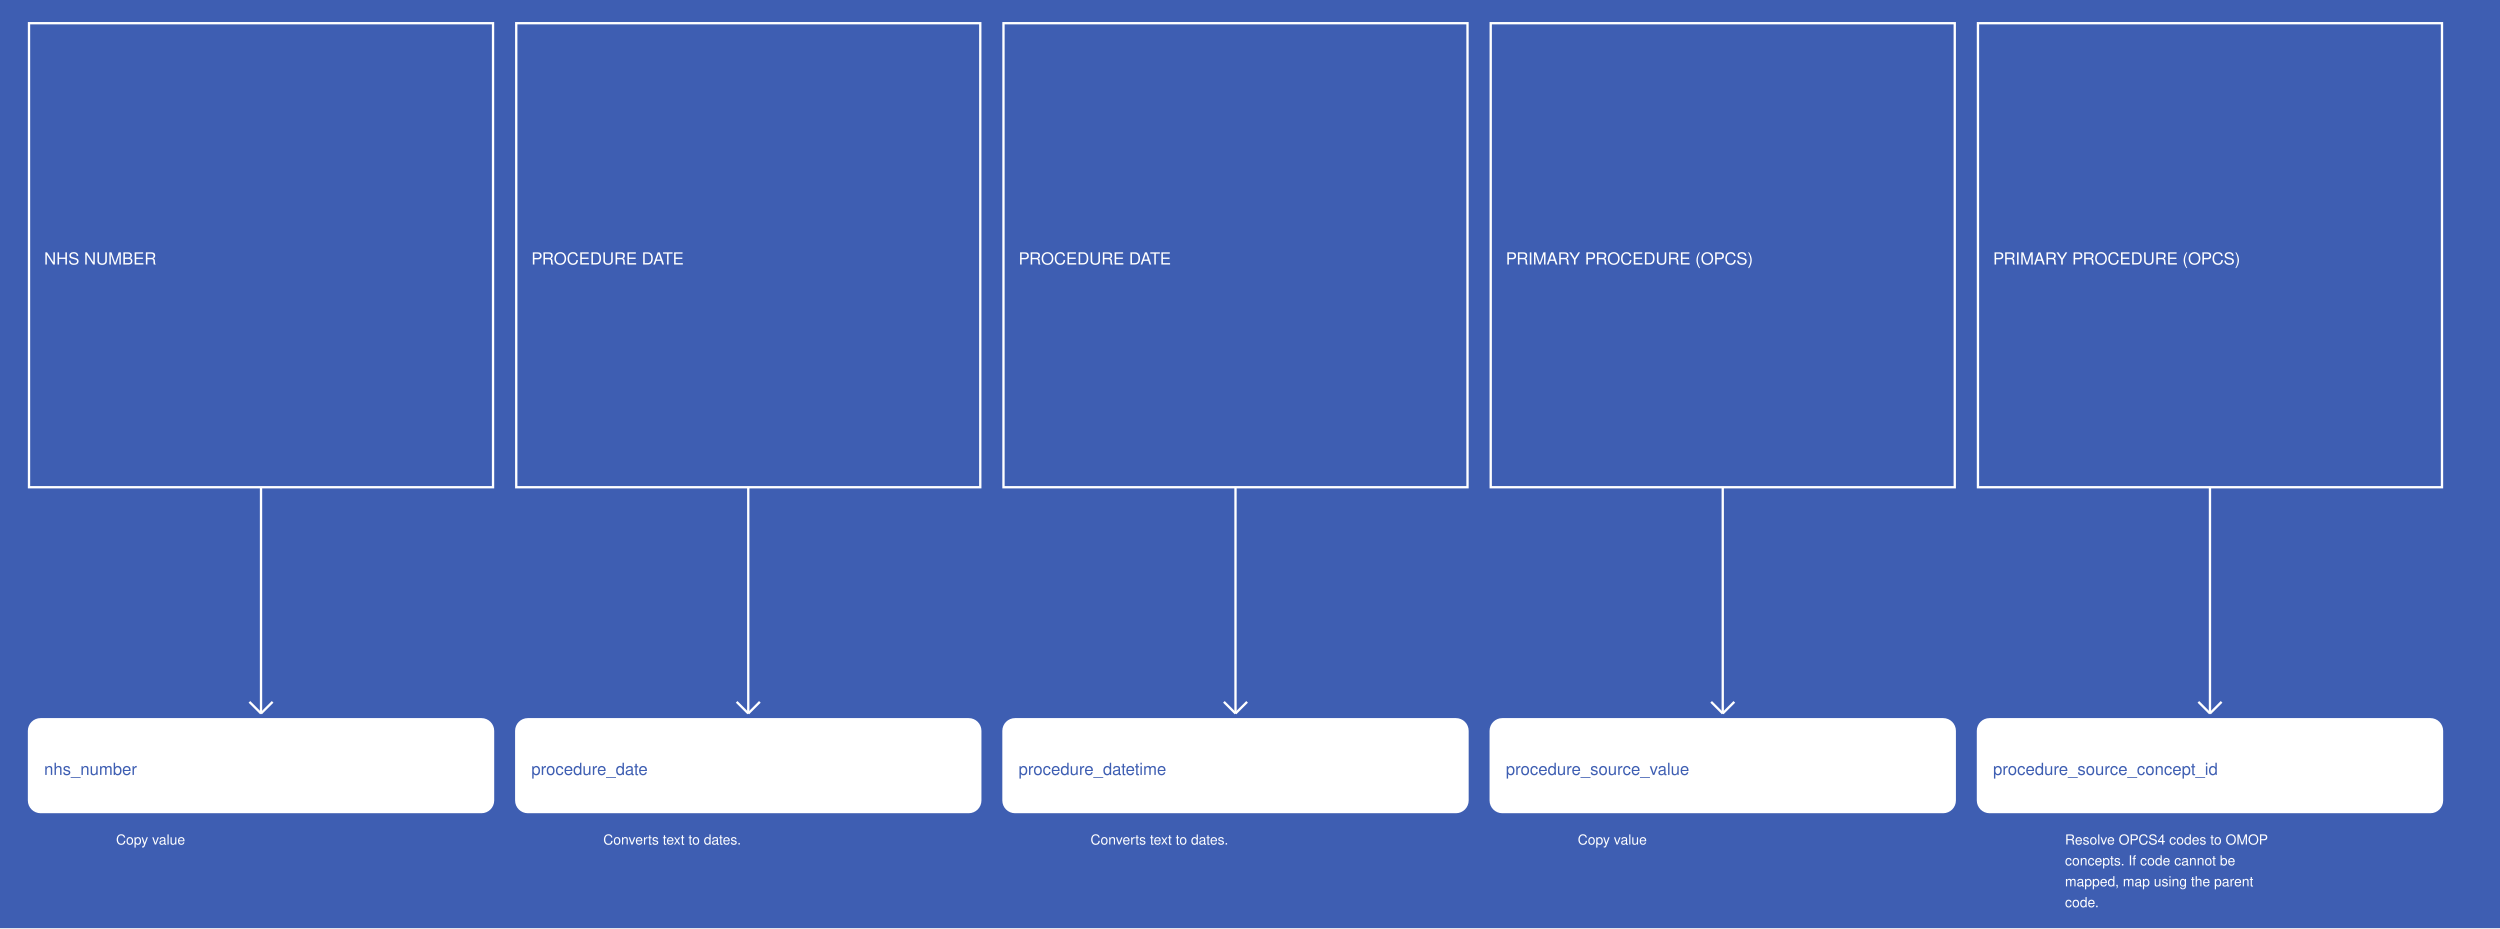
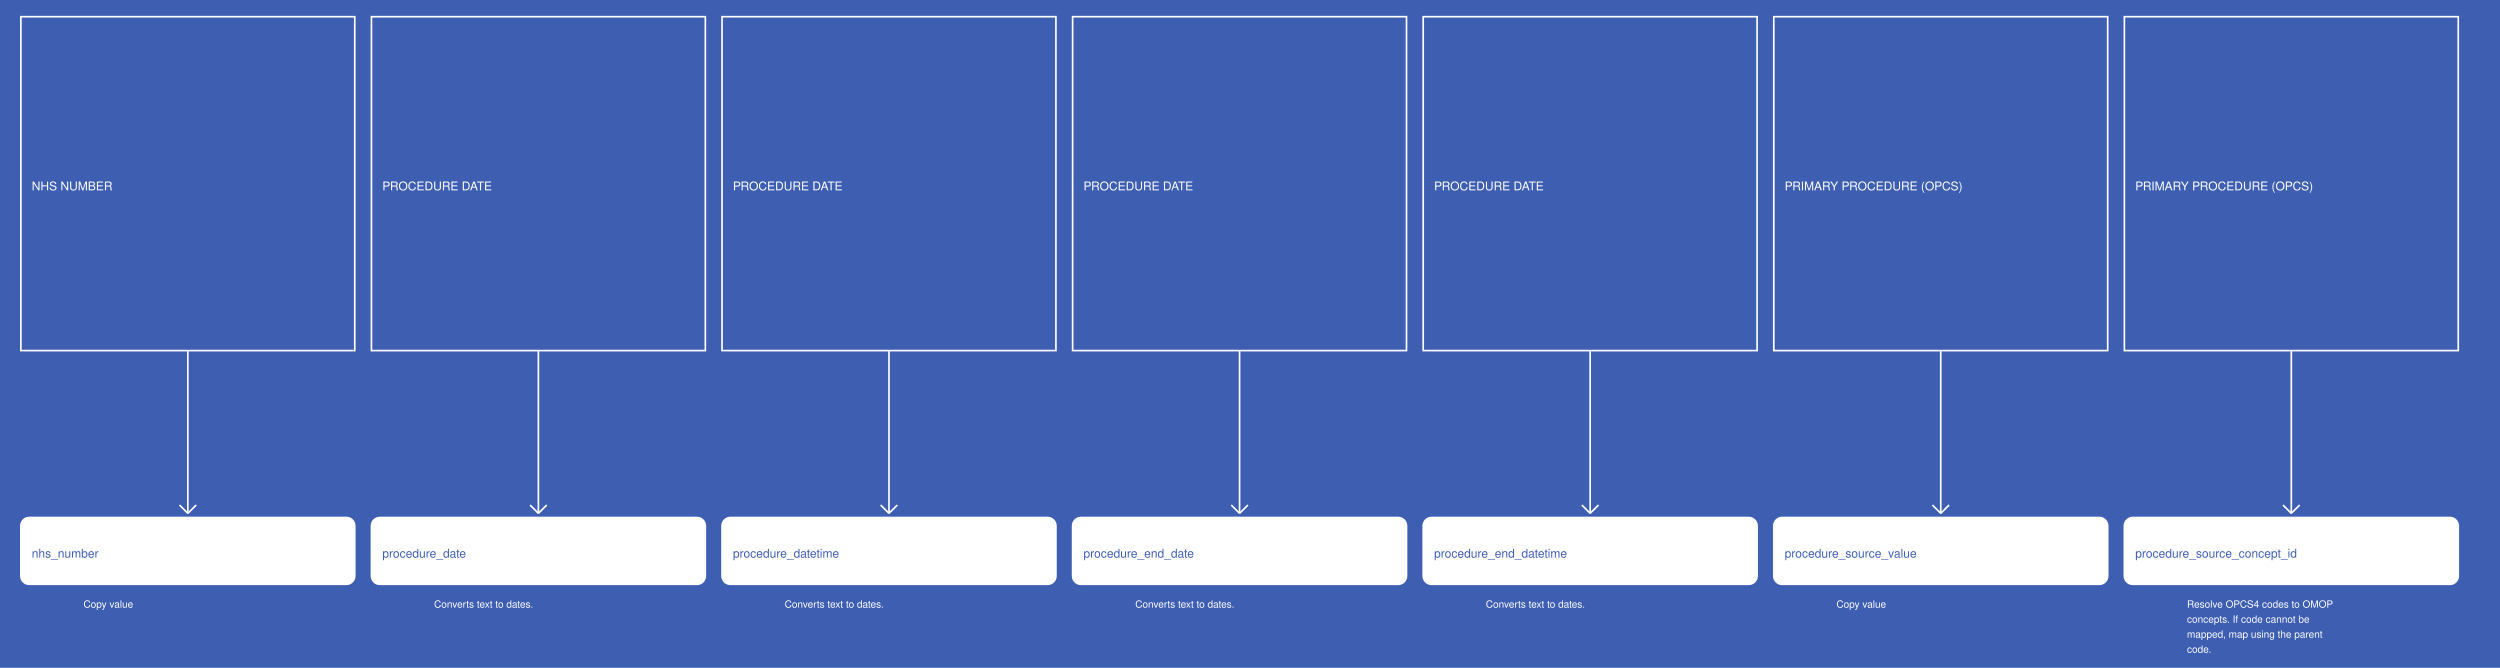
- <svg xmlns="http://www.w3.org/2000/svg" width="2155" height="800">
+ <svg xmlns="http://www.w3.org/2000/svg" width="2995" height="800">
  <rect width="100%" height="100%" fill="#3E5EB2" />
  <g>
    <rect x="25" y="20" width="400" height="400" fill="#3E5EB2" stroke="white" stroke-width="2" />
    <text x="38" y="228" fill="white" font-family="Helvetica" font-size="1.2em" text-anchor="start">NHS NUMBER</text>
  </g>
  <g>
    <line x1="225" y1="420" x2="225" y2="615" stroke="white" stroke-width="2" />
    <line x1="215" y1="605" x2="225" y2="615" stroke="white" stroke-width="2" />
    <line x1="235" y1="605" x2="225" y2="615" stroke="white" stroke-width="2" />
    <text x="100" y="728" fill="white" font-size="1em" font-family="Helvetica">Copy value</text>
  </g>
  <g>
    <rect x="25" y="620" width="400" height="80" fill="white" stroke="white" stroke-width="2" rx="10" />
    <text x="38" y="668" fill="#3E5EB2" font-family="Helvetica" font-size="1.2em" text-anchor="start">nhs_number</text>
  </g>
  <g>
    <rect x="445" y="20" width="400" height="400" fill="#3E5EB2" stroke="white" stroke-width="2" />
    <text x="458" y="228" fill="white" font-family="Helvetica" font-size="1.2em" text-anchor="start">PROCEDURE DATE</text>
  </g>
  <g>
    <line x1="645" y1="420" x2="645" y2="615" stroke="white" stroke-width="2" />
    <line x1="635" y1="605" x2="645" y2="615" stroke="white" stroke-width="2" />
    <line x1="655" y1="605" x2="645" y2="615" stroke="white" stroke-width="2" />
    <text x="520" y="728" fill="white" font-size="1em" font-family="Helvetica">Converts text to dates.</text>
  </g>
  <g>
    <rect x="445" y="620" width="400" height="80" fill="white" stroke="white" stroke-width="2" rx="10" />
    <text x="458" y="668" fill="#3E5EB2" font-family="Helvetica" font-size="1.2em" text-anchor="start">procedure_date</text>
  </g>
  <g>
    <rect x="865" y="20" width="400" height="400" fill="#3E5EB2" stroke="white" stroke-width="2" />
    <text x="878" y="228" fill="white" font-family="Helvetica" font-size="1.2em" text-anchor="start">PROCEDURE DATE</text>
  </g>
  <g>
    <line x1="1065" y1="420" x2="1065" y2="615" stroke="white" stroke-width="2" />
    <line x1="1055" y1="605" x2="1065" y2="615" stroke="white" stroke-width="2" />
    <line x1="1075" y1="605" x2="1065" y2="615" stroke="white" stroke-width="2" />
    <text x="940" y="728" fill="white" font-size="1em" font-family="Helvetica">Converts text to dates.</text>
  </g>
  <g>
    <rect x="865" y="620" width="400" height="80" fill="white" stroke="white" stroke-width="2" rx="10" />
    <text x="878" y="668" fill="#3E5EB2" font-family="Helvetica" font-size="1.2em" text-anchor="start">procedure_datetime</text>
  </g>
  <g>
    <rect x="1285" y="20" width="400" height="400" fill="#3E5EB2" stroke="white" stroke-width="2" />
-     <text x="1298" y="228" fill="white" font-family="Helvetica" font-size="1.2em" text-anchor="start">PRIMARY PROCEDURE (OPCS)</text>
+     <text x="1298" y="228" fill="white" font-family="Helvetica" font-size="1.2em" text-anchor="start">PROCEDURE DATE</text>
  </g>
  <g>
    <line x1="1485" y1="420" x2="1485" y2="615" stroke="white" stroke-width="2" />
    <line x1="1475" y1="605" x2="1485" y2="615" stroke="white" stroke-width="2" />
    <line x1="1495" y1="605" x2="1485" y2="615" stroke="white" stroke-width="2" />
-     <text x="1360" y="728" fill="white" font-size="1em" font-family="Helvetica">Copy value</text>
+     <text x="1360" y="728" fill="white" font-size="1em" font-family="Helvetica">Converts text to dates.</text>
  </g>
  <g>
    <rect x="1285" y="620" width="400" height="80" fill="white" stroke="white" stroke-width="2" rx="10" />
-     <text x="1298" y="668" fill="#3E5EB2" font-family="Helvetica" font-size="1.2em" text-anchor="start">procedure_source_value</text>
+     <text x="1298" y="668" fill="#3E5EB2" font-family="Helvetica" font-size="1.2em" text-anchor="start">procedure_end_date</text>
  </g>
  <g>
    <rect x="1705" y="20" width="400" height="400" fill="#3E5EB2" stroke="white" stroke-width="2" />
-     <text x="1718" y="228" fill="white" font-family="Helvetica" font-size="1.2em" text-anchor="start">PRIMARY PROCEDURE (OPCS)</text>
+     <text x="1718" y="228" fill="white" font-family="Helvetica" font-size="1.2em" text-anchor="start">PROCEDURE DATE</text>
  </g>
  <g>
    <line x1="1905" y1="420" x2="1905" y2="615" stroke="white" stroke-width="2" />
    <line x1="1895" y1="605" x2="1905" y2="615" stroke="white" stroke-width="2" />
    <line x1="1915" y1="605" x2="1905" y2="615" stroke="white" stroke-width="2" />
-     <text x="1780" y="728" fill="white" font-size="1em" font-family="Helvetica">Resolve OPCS4 codes to OMOP</text>
-     <text x="1780" y="746" fill="white" font-size="1em" font-family="Helvetica">concepts. If code cannot be</text>
-     <text x="1780" y="764" fill="white" font-size="1em" font-family="Helvetica">mapped, map using the parent</text>
-     <text x="1780" y="782" fill="white" font-size="1em" font-family="Helvetica">code.</text>
+     <text x="1780" y="728" fill="white" font-size="1em" font-family="Helvetica">Converts text to dates.</text>
  </g>
  <g>
    <rect x="1705" y="620" width="400" height="80" fill="white" stroke="white" stroke-width="2" rx="10" />
-     <text x="1718" y="668" fill="#3E5EB2" font-family="Helvetica" font-size="1.2em" text-anchor="start">procedure_source_concept_id</text>
+     <text x="1718" y="668" fill="#3E5EB2" font-family="Helvetica" font-size="1.2em" text-anchor="start">procedure_end_datetime</text>
+   </g>
+   <g>
+     <rect x="2125" y="20" width="400" height="400" fill="#3E5EB2" stroke="white" stroke-width="2" />
+     <text x="2138" y="228" fill="white" font-family="Helvetica" font-size="1.2em" text-anchor="start">PRIMARY PROCEDURE (OPCS)</text>
+   </g>
+   <g>
+     <line x1="2325" y1="420" x2="2325" y2="615" stroke="white" stroke-width="2" />
+     <line x1="2315" y1="605" x2="2325" y2="615" stroke="white" stroke-width="2" />
+     <line x1="2335" y1="605" x2="2325" y2="615" stroke="white" stroke-width="2" />
+     <text x="2200" y="728" fill="white" font-size="1em" font-family="Helvetica">Copy value</text>
+   </g>
+   <g>
+     <rect x="2125" y="620" width="400" height="80" fill="white" stroke="white" stroke-width="2" rx="10" />
+     <text x="2138" y="668" fill="#3E5EB2" font-family="Helvetica" font-size="1.2em" text-anchor="start">procedure_source_value</text>
+   </g>
+   <g>
+     <rect x="2545" y="20" width="400" height="400" fill="#3E5EB2" stroke="white" stroke-width="2" />
+     <text x="2558" y="228" fill="white" font-family="Helvetica" font-size="1.2em" text-anchor="start">PRIMARY PROCEDURE (OPCS)</text>
+   </g>
+   <g>
+     <line x1="2745" y1="420" x2="2745" y2="615" stroke="white" stroke-width="2" />
+     <line x1="2735" y1="605" x2="2745" y2="615" stroke="white" stroke-width="2" />
+     <line x1="2755" y1="605" x2="2745" y2="615" stroke="white" stroke-width="2" />
+     <text x="2620" y="728" fill="white" font-size="1em" font-family="Helvetica">Resolve OPCS4 codes to OMOP</text>
+     <text x="2620" y="746" fill="white" font-size="1em" font-family="Helvetica">concepts. If code cannot be</text>
+     <text x="2620" y="764" fill="white" font-size="1em" font-family="Helvetica">mapped, map using the parent</text>
+     <text x="2620" y="782" fill="white" font-size="1em" font-family="Helvetica">code.</text>
+   </g>
+   <g>
+     <rect x="2545" y="620" width="400" height="80" fill="white" stroke="white" stroke-width="2" rx="10" />
+     <text x="2558" y="668" fill="#3E5EB2" font-family="Helvetica" font-size="1.2em" text-anchor="start">procedure_source_concept_id</text>
  </g>
</svg>
